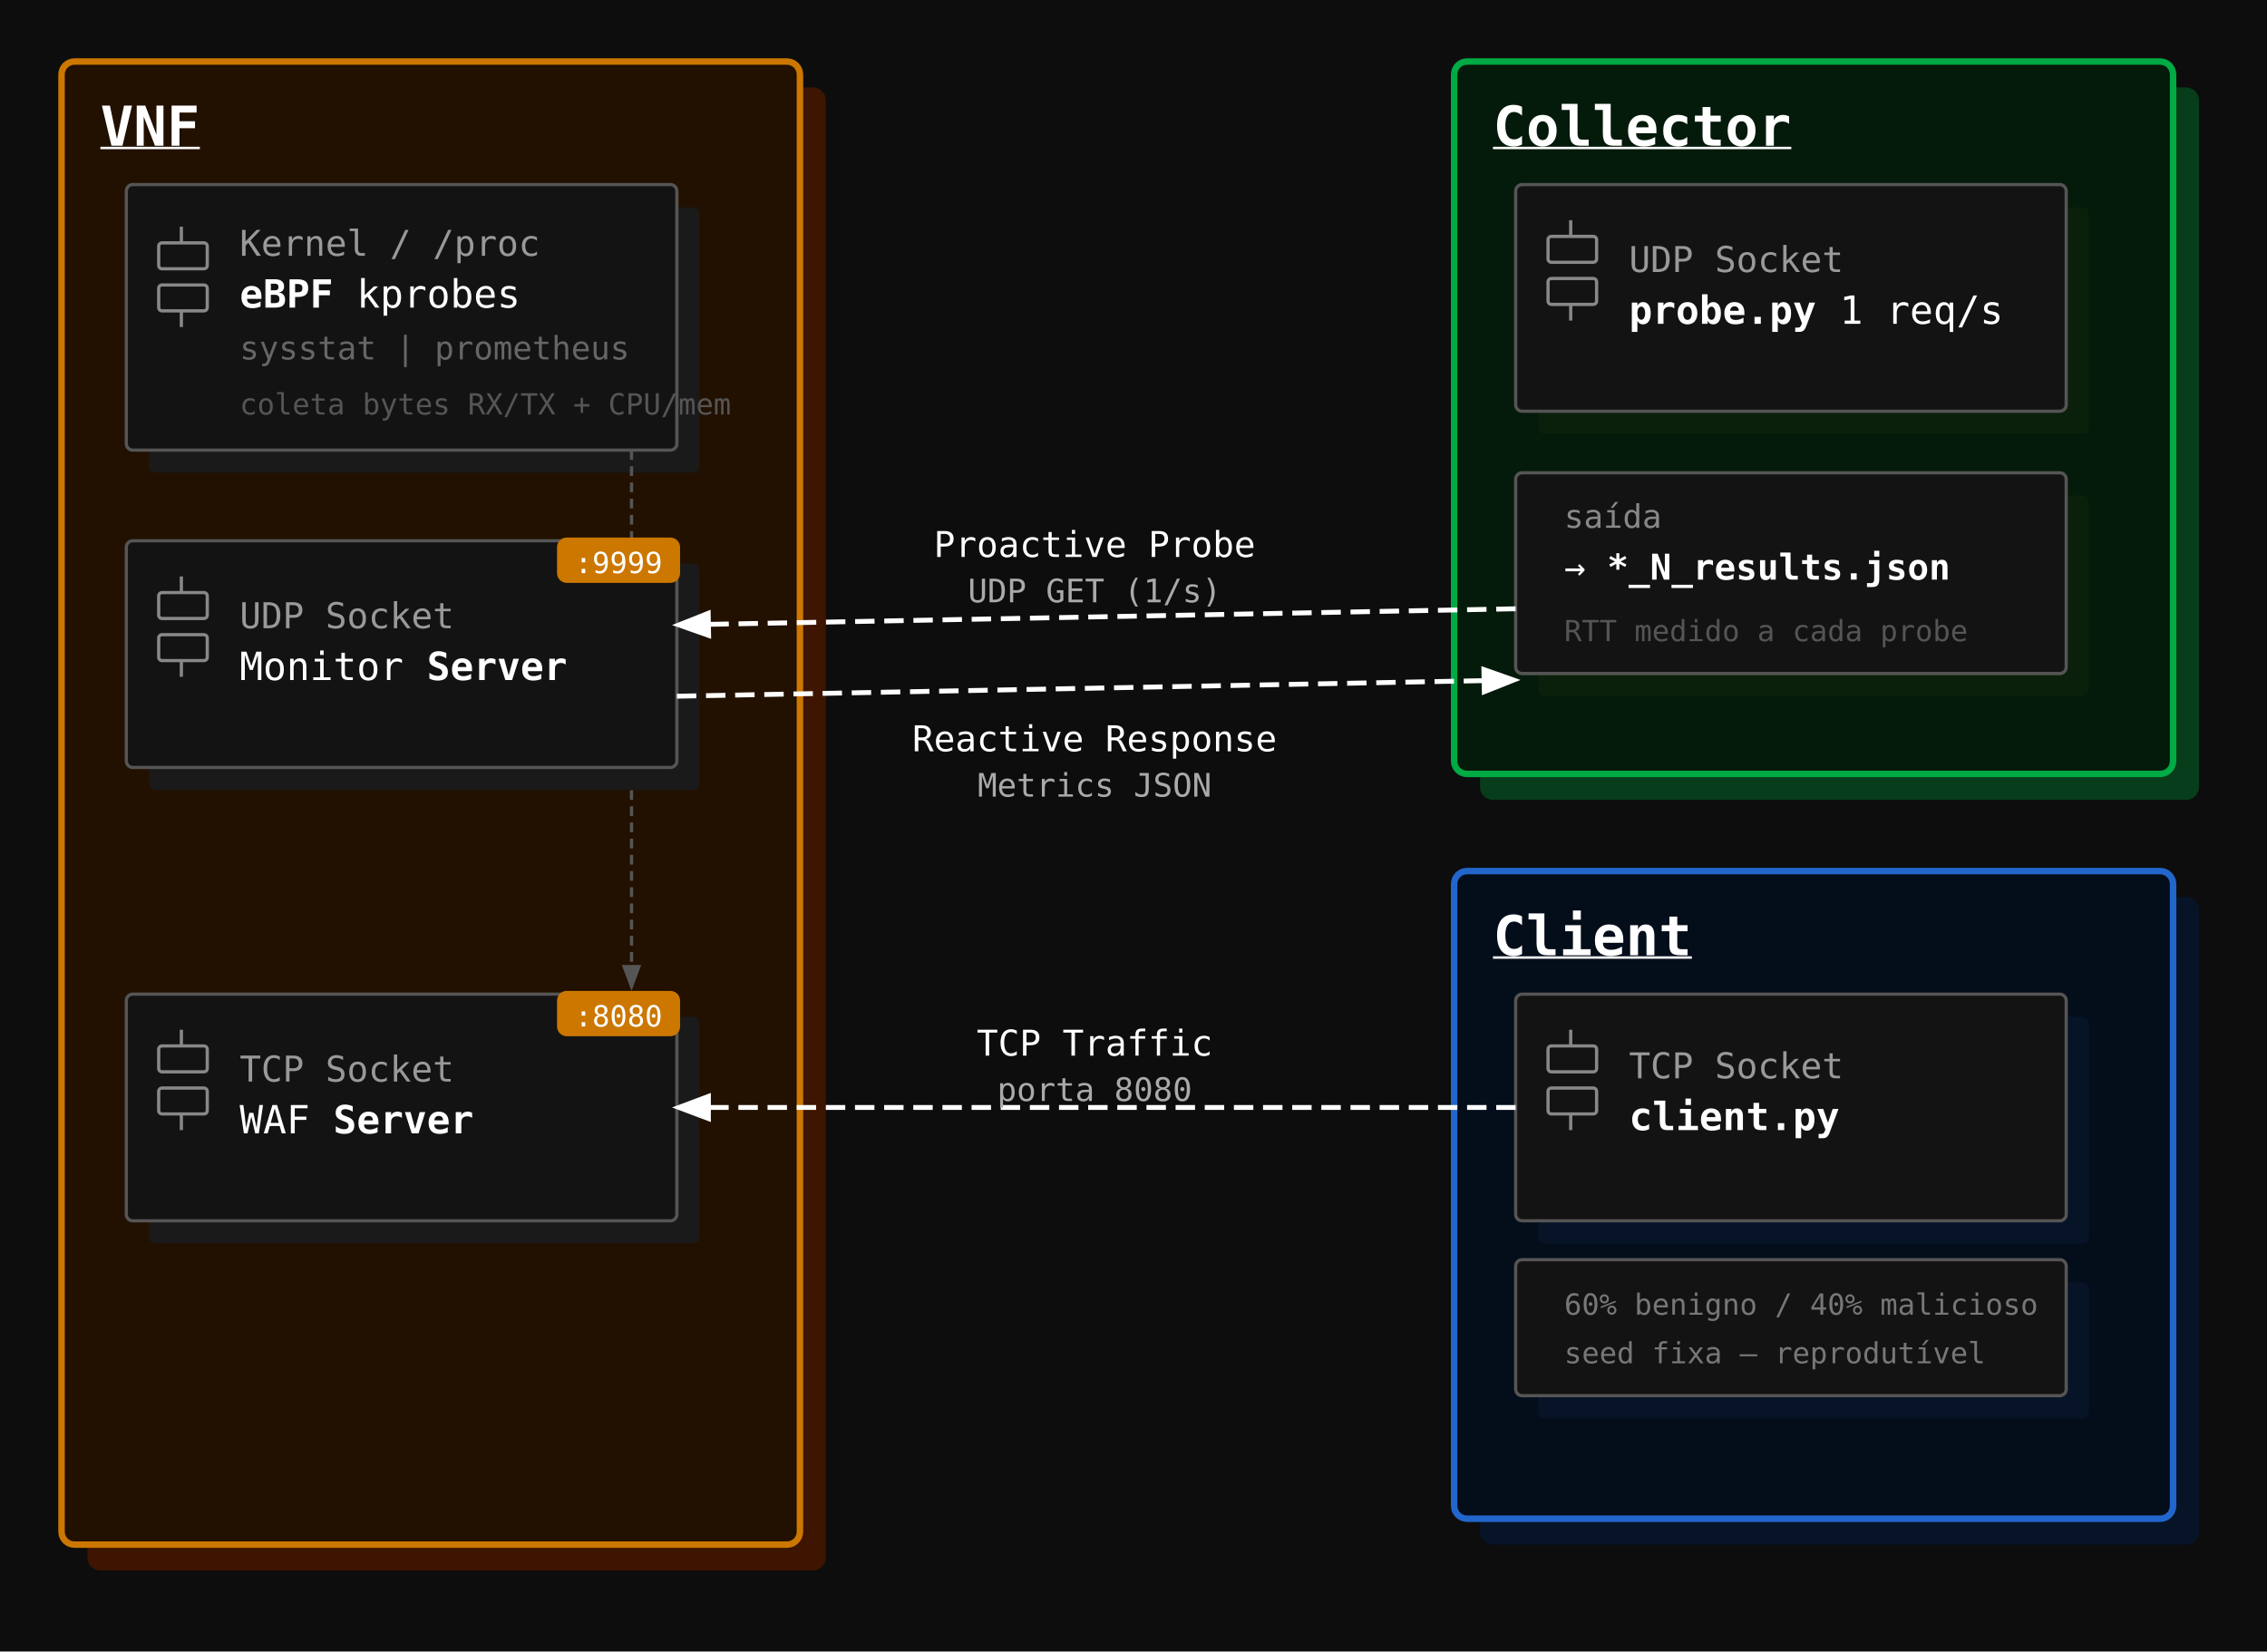
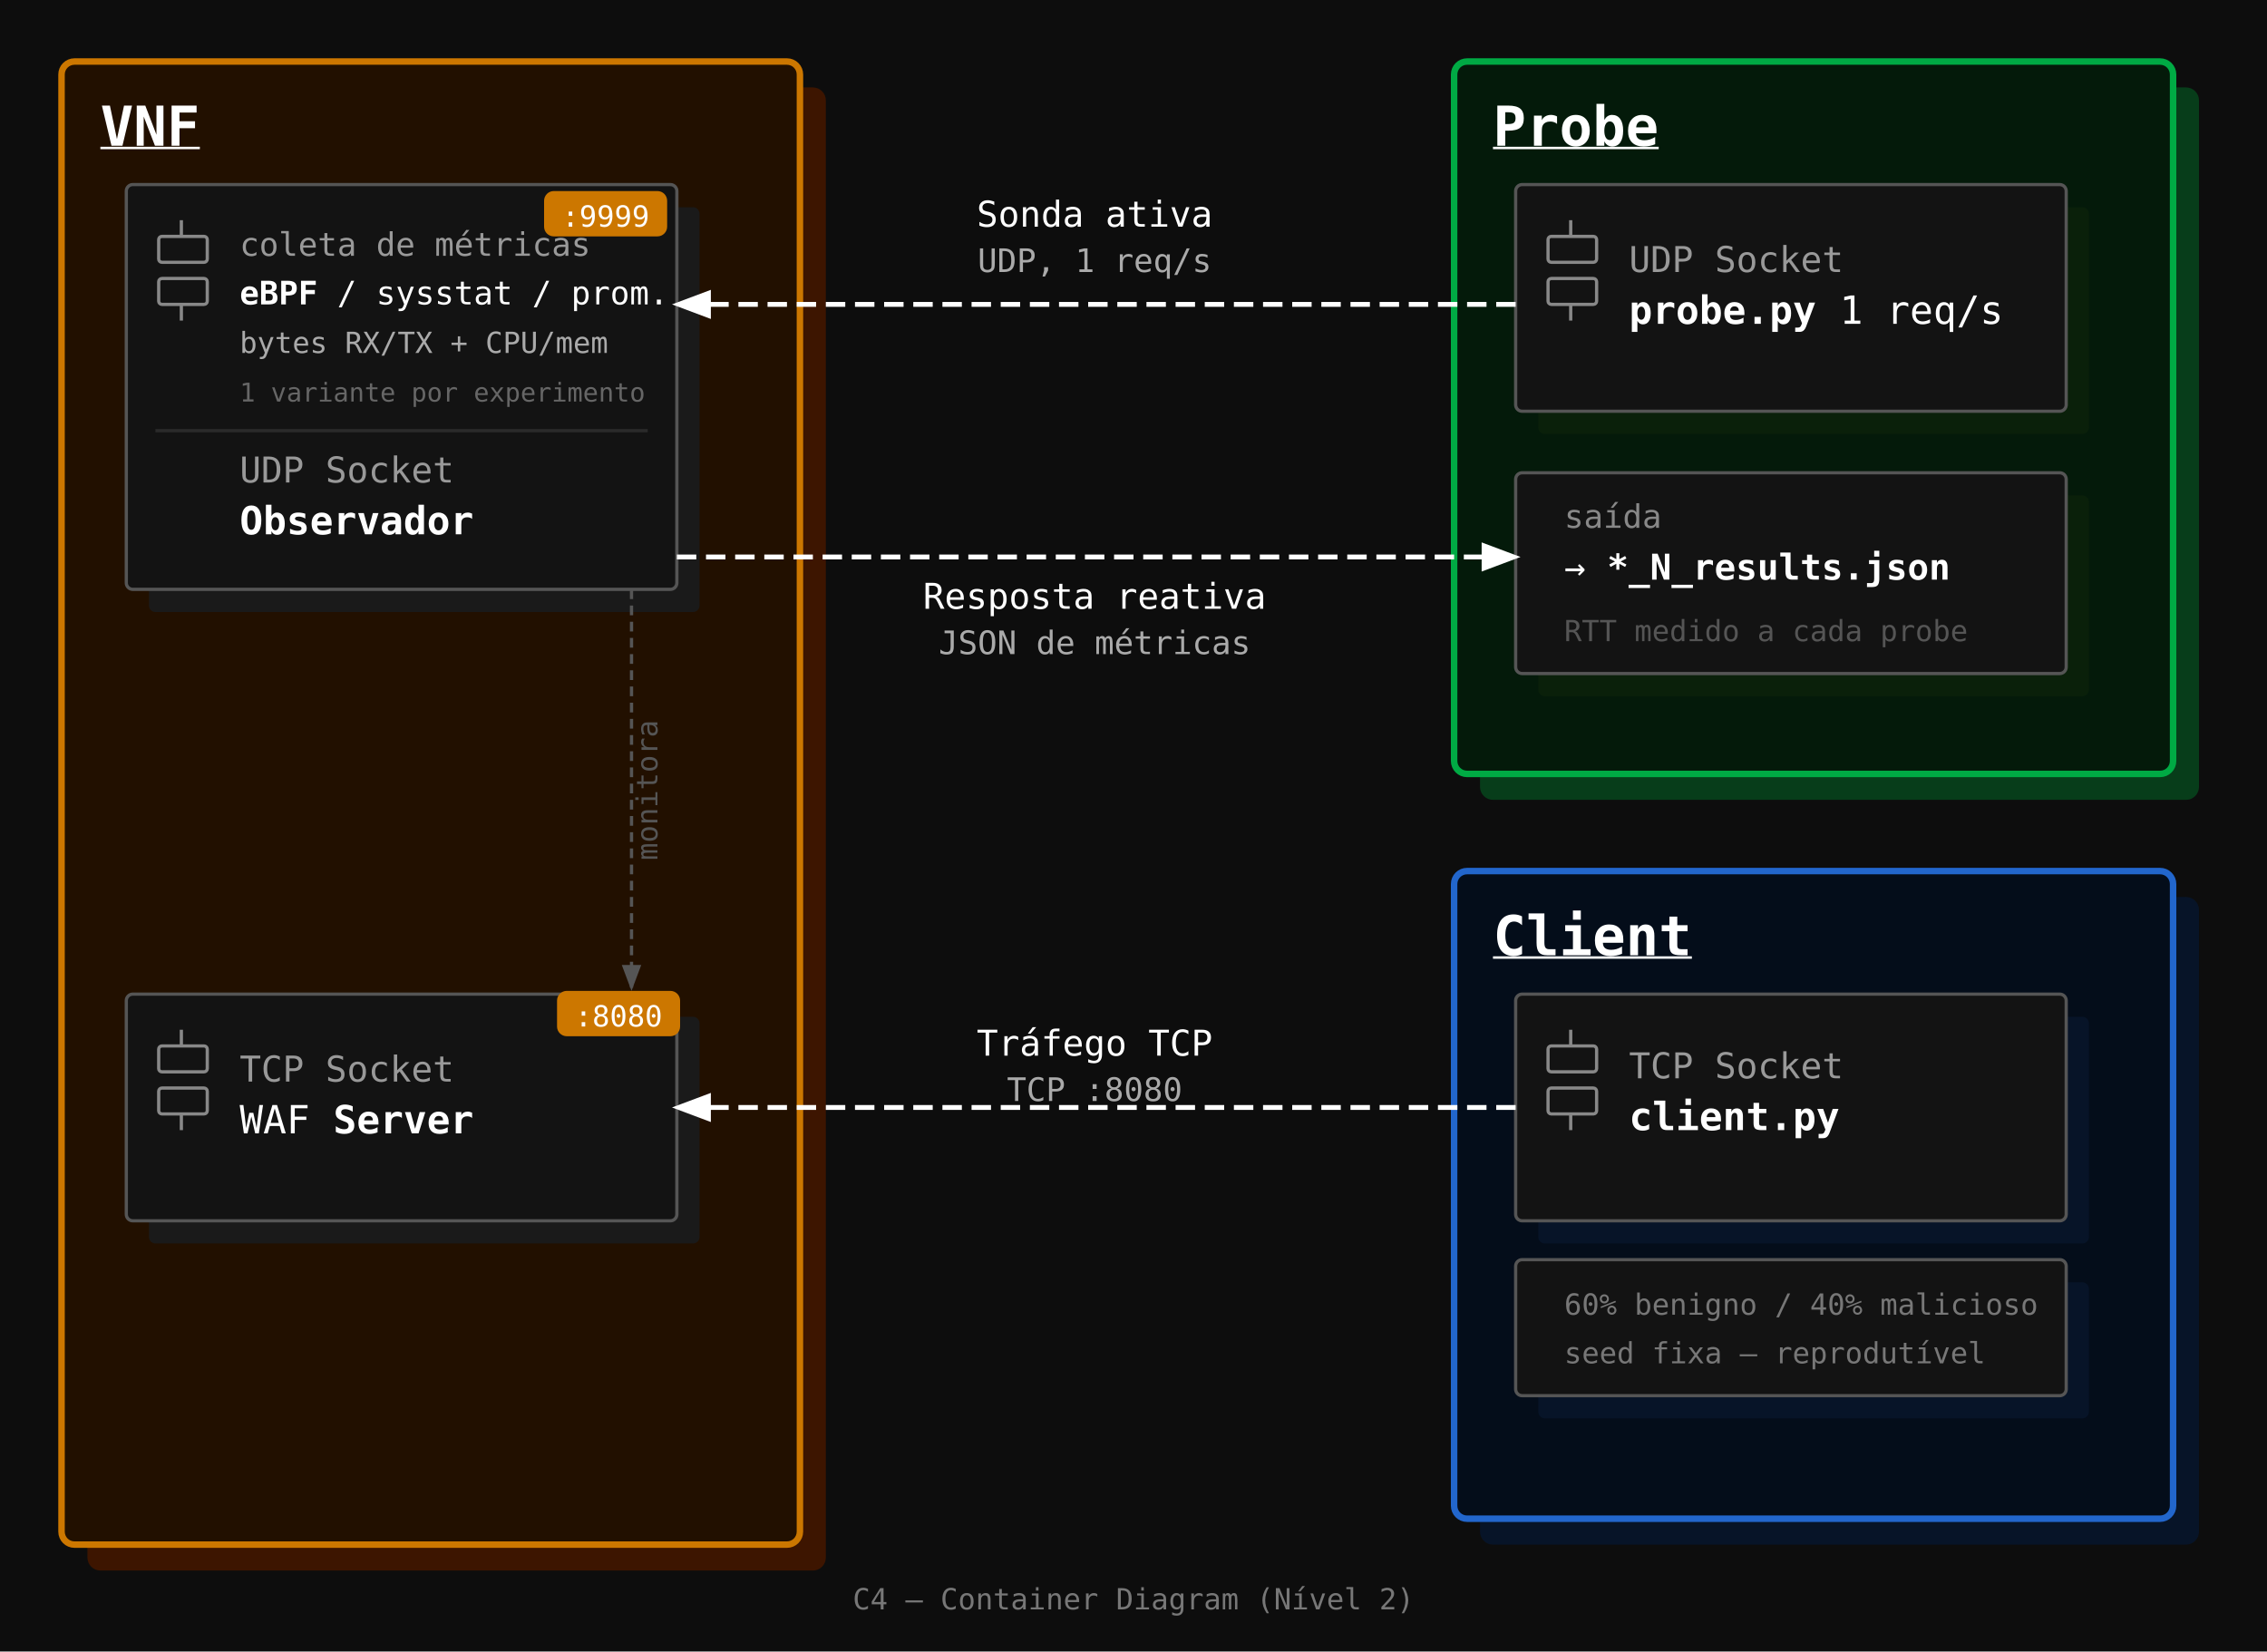
<svg xmlns="http://www.w3.org/2000/svg" width="700" height="510" viewBox="0 0 700 510">
  <defs>
    <marker id="arr" markerWidth="8" markerHeight="6" refX="7" refY="3" orient="auto">
      <polygon points="0 0, 8 3, 0 6" fill="white" />
    </marker>
    <marker id="arr-gray" markerWidth="8" markerHeight="6" refX="7" refY="3" orient="auto">
      <polygon points="0 0, 8 3, 0 6" fill="#555" />
    </marker>
  </defs>
  <rect width="700" height="510" fill="#0d0d0d" />
  <rect x="27" y="27" width="228" height="458" rx="4" fill="#3d1500" />
  <rect x="19" y="19" width="228" height="458" rx="4" fill="#221000" stroke="#cc7700" stroke-width="2" />
  <text x="31" y="45" font-family="monospace" font-size="17" font-weight="bold" fill="white" text-decoration="underline">VNF</text>
-   <rect x="46" y="64" width="170" height="82" rx="2" fill="#1a1a1a" />
-   <rect x="39" y="57" width="170" height="82" rx="2" fill="#131313" stroke="#555" stroke-width="1" />
-   <rect x="49" y="75" width="15" height="8" rx="1" fill="none" stroke="#888" stroke-width="1" />
-   <rect x="49" y="88" width="15" height="8" rx="1" fill="none" stroke="#888" stroke-width="1" />
-   <line x1="56" y1="75" x2="56" y2="70" stroke="#888" stroke-width="1" />
-   <line x1="56" y1="96" x2="56" y2="101" stroke="#888" stroke-width="1" />
-   <text x="74" y="79" font-family="monospace" font-size="11" fill="#999">Kernel / /proc</text>
-   <text x="74" y="95" font-family="monospace" font-size="12" fill="white">
-     <tspan font-weight="bold">eBPF</tspan> kprobes</text>
-   <text x="74" y="111" font-family="monospace" font-size="10" fill="#666">sysstat | prometheus</text>
-   <text x="74" y="128" font-family="monospace" font-size="9" fill="#555">coleta bytes RX/TX + CPU/mem</text>
-   <line x1="195" y1="139" x2="195" y2="305" stroke="#555" stroke-width="1" stroke-dasharray="3,2" marker-end="url(#arr-gray)" />
-   <text x="198" y="228" font-family="monospace" font-size="9" fill="#555" writing-mode="tb" glyph-orientation-vertical="0" transform="rotate(90,203,228)">observa</text>
-   <rect x="46" y="174" width="170" height="70" rx="2" fill="#1a1a1a" />
-   <rect x="39" y="167" width="170" height="70" rx="2" fill="#131313" stroke="#555" stroke-width="1" />
-   <rect x="49" y="183" width="15" height="8" rx="1" fill="none" stroke="#888" stroke-width="1" />
-   <rect x="49" y="196" width="15" height="8" rx="1" fill="none" stroke="#888" stroke-width="1" />
-   <line x1="56" y1="183" x2="56" y2="178" stroke="#888" stroke-width="1" />
-   <line x1="56" y1="204" x2="56" y2="209" stroke="#888" stroke-width="1" />
-   <text x="74" y="194" font-family="monospace" font-size="11" fill="#999">UDP Socket</text>
-   <text x="74" y="210" font-family="monospace" font-size="12" fill="white">Monitor <tspan font-weight="bold">Server</tspan>
+   <rect x="46" y="64" width="170" height="125" rx="2" fill="#1a1a1a" />
+   <rect x="39" y="57" width="170" height="125" rx="2" fill="#131313" stroke="#555" stroke-width="1" />
+   <rect x="168" y="59" width="38" height="14" rx="3" fill="#cc7700" />
+   <text x="187" y="70" font-family="monospace" font-size="9" fill="white" text-anchor="middle">:9999</text>
+   <rect x="49" y="73" width="15" height="8" rx="1" fill="none" stroke="#888" stroke-width="1" />
+   <rect x="49" y="86" width="15" height="8" rx="1" fill="none" stroke="#888" stroke-width="1" />
+   <line x1="56" y1="73" x2="56" y2="68" stroke="#888" stroke-width="1" />
+   <line x1="56" y1="94" x2="56" y2="99" stroke="#888" stroke-width="1" />
+   <text x="74" y="79" font-family="monospace" font-size="10" fill="#999">coleta de métricas</text>
+   <text x="74" y="94" font-family="monospace" font-size="10" fill="white">
+     <tspan font-weight="bold">eBPF</tspan> / sysstat / prom.</text>
+   <text x="74" y="109" font-family="monospace" font-size="9" fill="#aaa">bytes RX/TX + CPU/mem</text>
+   <text x="74" y="124" font-family="monospace" font-size="8" fill="#666">1 variante por experimento</text>
+   <line x1="48" y1="133" x2="200" y2="133" stroke="#2a2a2a" stroke-width="1" />
+   <text x="74" y="149" font-family="monospace" font-size="11" fill="#999">UDP Socket</text>
+   <text x="74" y="165" font-family="monospace" font-size="12" fill="white">
+     <tspan font-weight="bold">Observador</tspan>
  </text>
-   <rect x="172" y="166" width="38" height="14" rx="3" fill="#cc7700" />
-   <text x="191" y="177" font-family="monospace" font-size="9" fill="white" text-anchor="middle">:9999</text>
+   <line x1="195" y1="182" x2="195" y2="305" stroke="#555" stroke-width="1" stroke-dasharray="3,2" marker-end="url(#arr-gray)" />
+   <text x="203" y="244" font-family="monospace" font-size="9" fill="#555" text-anchor="middle" transform="rotate(-90, 203, 244)">monitora</text>
  <rect x="46" y="314" width="170" height="70" rx="2" fill="#1a1a1a" />
  <rect x="39" y="307" width="170" height="70" rx="2" fill="#131313" stroke="#555" stroke-width="1" />
  <rect x="49" y="323" width="15" height="8" rx="1" fill="none" stroke="#888" stroke-width="1" />
  <rect x="49" y="336" width="15" height="8" rx="1" fill="none" stroke="#888" stroke-width="1" />
  <line x1="56" y1="323" x2="56" y2="318" stroke="#888" stroke-width="1" />
  <line x1="56" y1="344" x2="56" y2="349" stroke="#888" stroke-width="1" />
  <text x="74" y="334" font-family="monospace" font-size="11" fill="#999">TCP Socket</text>
  <text x="74" y="350" font-family="monospace" font-size="12" fill="white">WAF <tspan font-weight="bold">Server</tspan>
  </text>
  <rect x="172" y="306" width="38" height="14" rx="3" fill="#cc7700" />
  <text x="191" y="317" font-family="monospace" font-size="9" fill="white" text-anchor="middle">:8080</text>
  <rect x="457" y="27" width="222" height="220" rx="4" fill="#073d1a" />
  <rect x="449" y="19" width="222" height="220" rx="4" fill="#041a0a" stroke="#00aa44" stroke-width="2" />
-   <text x="461" y="45" font-family="monospace" font-size="17" font-weight="bold" fill="white" text-decoration="underline">Collector</text>
+   <text x="461" y="45" font-family="monospace" font-size="17" font-weight="bold" fill="white" text-decoration="underline">Probe</text>
  <rect x="475" y="64" width="170" height="70" rx="2" fill="#0a200a" />
  <rect x="468" y="57" width="170" height="70" rx="2" fill="#131313" stroke="#555" stroke-width="1" />
  <rect x="478" y="73" width="15" height="8" rx="1" fill="none" stroke="#888" stroke-width="1" />
  <rect x="478" y="86" width="15" height="8" rx="1" fill="none" stroke="#888" stroke-width="1" />
  <line x1="485" y1="73" x2="485" y2="68" stroke="#888" stroke-width="1" />
  <line x1="485" y1="94" x2="485" y2="99" stroke="#888" stroke-width="1" />
  <text x="503" y="84" font-family="monospace" font-size="11" fill="#999">UDP Socket</text>
  <text x="503" y="100" font-family="monospace" font-size="12" fill="white">
    <tspan font-weight="bold">probe.py</tspan>  1 req/s</text>
  <rect x="475" y="153" width="170" height="62" rx="2" fill="#0a200a" />
  <rect x="468" y="146" width="170" height="62" rx="2" fill="#131313" stroke="#555" stroke-width="1" />
  <text x="483" y="163" font-family="monospace" font-size="10" fill="#888">saída</text>
  <text x="483" y="179" font-family="monospace" font-size="11" fill="white">→ <tspan font-weight="bold">*_N_results.json</tspan>
  </text>
  <text x="483" y="198" font-family="monospace" font-size="9" fill="#555">RTT medido a cada probe</text>
  <rect x="457" y="277" width="222" height="200" rx="4" fill="#071428" />
  <rect x="449" y="269" width="222" height="200" rx="4" fill="#040d1a" stroke="#2266cc" stroke-width="2" />
  <text x="461" y="295" font-family="monospace" font-size="17" font-weight="bold" fill="white" text-decoration="underline">Client</text>
  <rect x="475" y="314" width="170" height="70" rx="2" fill="#071428" />
  <rect x="468" y="307" width="170" height="70" rx="2" fill="#131313" stroke="#555" stroke-width="1" />
  <rect x="478" y="323" width="15" height="8" rx="1" fill="none" stroke="#888" stroke-width="1" />
  <rect x="478" y="336" width="15" height="8" rx="1" fill="none" stroke="#888" stroke-width="1" />
  <line x1="485" y1="323" x2="485" y2="318" stroke="#888" stroke-width="1" />
  <line x1="485" y1="344" x2="485" y2="349" stroke="#888" stroke-width="1" />
  <text x="503" y="333" font-family="monospace" font-size="11" fill="#999">TCP Socket</text>
  <text x="503" y="349" font-family="monospace" font-size="12" fill="white">
    <tspan font-weight="bold">client.py</tspan>
  </text>
  <rect x="475" y="396" width="170" height="42" rx="2" fill="#071428" />
  <rect x="468" y="389" width="170" height="42" rx="2" fill="#131313" stroke="#555" stroke-width="1" />
  <text x="483" y="406" font-family="monospace" font-size="9" fill="#777">60% benigno / 40% malicioso</text>
  <text x="483" y="421" font-family="monospace" font-size="9" fill="#777">seed fixa — reprodutível</text>
-   <line x1="468" y1="188" x2="209" y2="193" stroke="white" stroke-width="1.5" stroke-dasharray="6,3" marker-end="url(#arr)" />
-   <text x="338" y="172" font-family="monospace" font-size="11" fill="white" text-anchor="middle">Proactive Probe</text>
-   <text x="338" y="186" font-family="monospace" font-size="10" fill="#aaa" text-anchor="middle">UDP GET (1/s)</text>
-   <line x1="209" y1="215" x2="468" y2="210" stroke="white" stroke-width="1.5" stroke-dasharray="6,3" marker-end="url(#arr)" />
-   <text x="338" y="232" font-family="monospace" font-size="11" fill="white" text-anchor="middle">Reactive Response</text>
-   <text x="338" y="246" font-family="monospace" font-size="10" fill="#aaa" text-anchor="middle">Metrics JSON</text>
+   <line x1="468" y1="94" x2="209" y2="94" stroke="white" stroke-width="1.5" stroke-dasharray="6,3" marker-end="url(#arr)" />
+   <text x="338" y="70" font-family="monospace" font-size="11" fill="white" text-anchor="middle">Sonda ativa</text>
+   <text x="338" y="84" font-family="monospace" font-size="10" fill="#aaa" text-anchor="middle">UDP, 1 req/s</text>
+   <line x1="209" y1="172" x2="468" y2="172" stroke="white" stroke-width="1.5" stroke-dasharray="6,3" marker-end="url(#arr)" />
+   <text x="338" y="188" font-family="monospace" font-size="11" fill="white" text-anchor="middle">Resposta reativa</text>
+   <text x="338" y="202" font-family="monospace" font-size="10" fill="#aaa" text-anchor="middle">JSON de métricas</text>
  <line x1="468" y1="342" x2="209" y2="342" stroke="white" stroke-width="1.5" stroke-dasharray="6,3" marker-end="url(#arr)" />
-   <text x="338" y="326" font-family="monospace" font-size="11" fill="white" text-anchor="middle">TCP Traffic</text>
-   <text x="338" y="340" font-family="monospace" font-size="10" fill="#aaa" text-anchor="middle">porta 8080</text>
+   <text x="338" y="326" font-family="monospace" font-size="11" fill="white" text-anchor="middle">Tráfego TCP</text>
+   <text x="338" y="340" font-family="monospace" font-size="10" fill="#aaa" text-anchor="middle">TCP :8080</text>
+   <text x="350" y="497" font-family="monospace" font-size="9" fill="#777" text-anchor="middle">C4 — Container Diagram (Nível 2)</text>
</svg>
